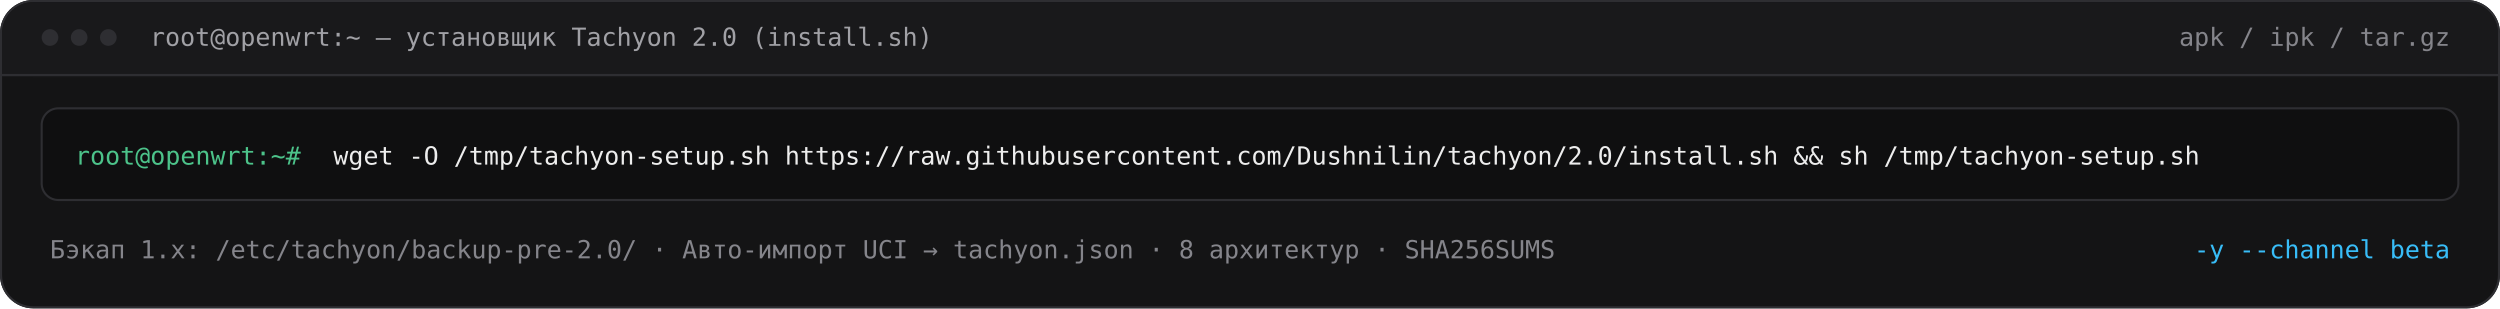
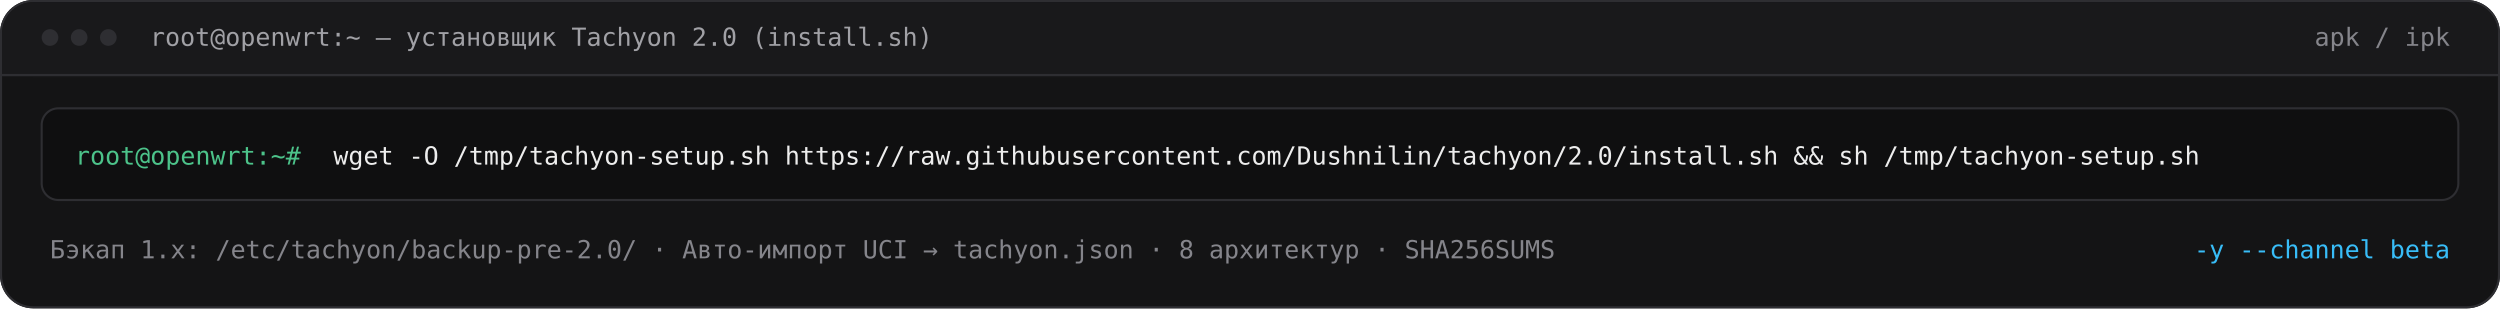
<svg xmlns="http://www.w3.org/2000/svg" width="1200" height="148" viewBox="0 0 1200 148" role="img" aria-labelledby="title desc">
  <rect width="1200" height="148" rx="16" fill="#141415" />
  <rect x="0.5" y="0.5" width="1199" height="147" rx="15.5" fill="none" stroke="#2e2e32" stroke-width="1" />
  <rect x="1" y="1" width="1198" height="36" rx="15" fill="#19191b" />
  <rect x="1" y="20" width="1198" height="17" fill="#19191b" />
  <line x1="0" y1="36" x2="1200" y2="36" stroke="#2e2e32" stroke-width="1" />
  <circle cx="24" cy="18" r="4" fill="#2e2e32" />
  <circle cx="38" cy="18" r="4" fill="#2e2e32" />
  <circle cx="52" cy="18" r="4" fill="#2e2e32" />
  <text x="72" y="22" fill="#a1a1a6" font-family="ui-monospace, SFMono-Regular, Menlo, Consolas, monospace" font-size="12" font-weight="400">root@openwrt:~ — установщик Tachyon 2.0 (install.sh)</text>
-   <text x="1176" y="22" text-anchor="end" fill="#85858b" font-family="ui-monospace, SFMono-Regular, Menlo, Consolas, monospace" font-size="12" font-weight="400">apk / ipk / tar.gz</text>
+   <text x="1176" y="22" text-anchor="end" fill="#85858b" font-family="ui-monospace, SFMono-Regular, Menlo, Consolas, monospace" font-size="12" font-weight="400">apk / ipk</text>
  <rect x="20" y="52" width="1160" height="44" rx="8" fill="#0f0f10" stroke="#2e2e32" stroke-width="1" />
  <text x="36" y="79" fill="#4cc38a" font-family="ui-monospace, SFMono-Regular, Menlo, Consolas, monospace" font-size="12" font-weight="500">root@openwrt:~#</text>
  <text x="160" y="79" fill="#ededed" font-family="ui-monospace, SFMono-Regular, Menlo, Consolas, monospace" font-size="12" font-weight="400">wget -O /tmp/tachyon-setup.sh https://raw.githubusercontent.com/Dushnilin/tachyon/2.0/install.sh &amp;&amp; sh /tmp/tachyon-setup.sh</text>
  <text x="24" y="124" fill="#85858b" font-family="ui-monospace, SFMono-Regular, Menlo, Consolas, monospace" font-size="12" font-weight="400">Бэкап 1.x: /etc/tachyon/backup-pre-2.0/ · Авто-импорт UCI → tachyon.json · 8 архитектур · SHA256SUMS</text>
  <text x="1176" y="124" text-anchor="end" fill="#38bdf8" font-family="ui-monospace, SFMono-Regular, Menlo, Consolas, monospace" font-size="12" font-weight="500">-y --channel beta</text>
</svg>
